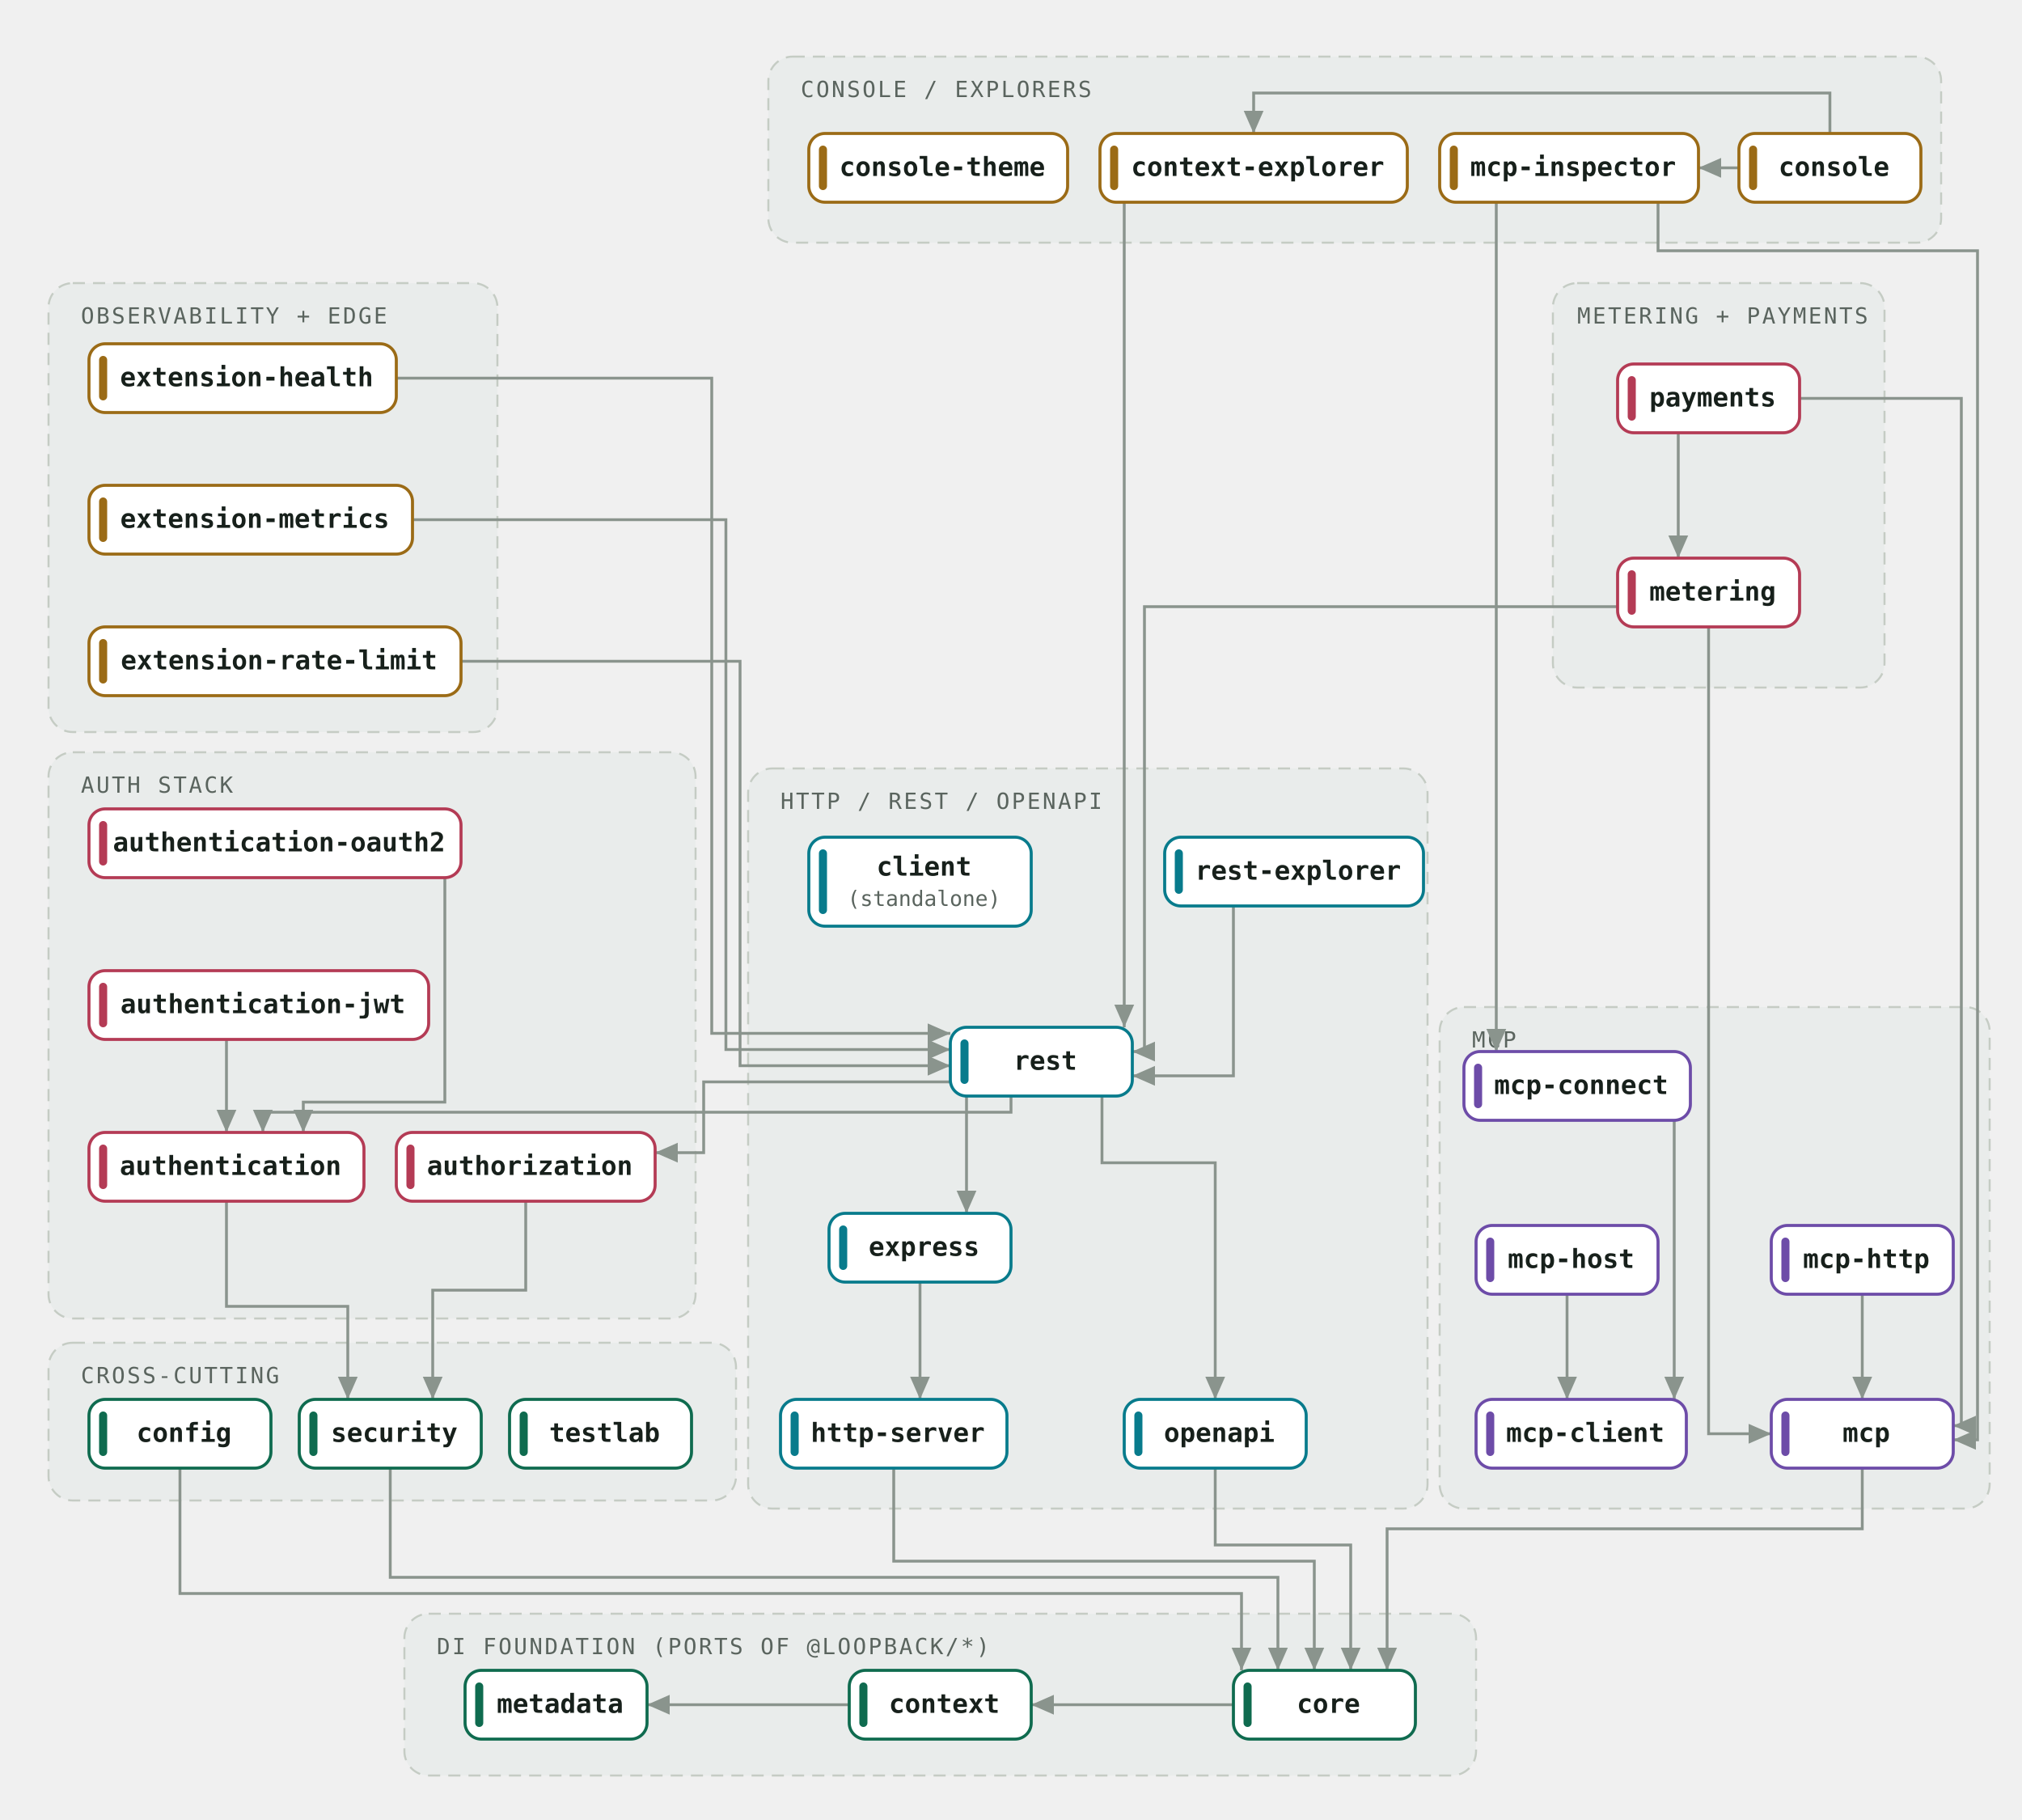
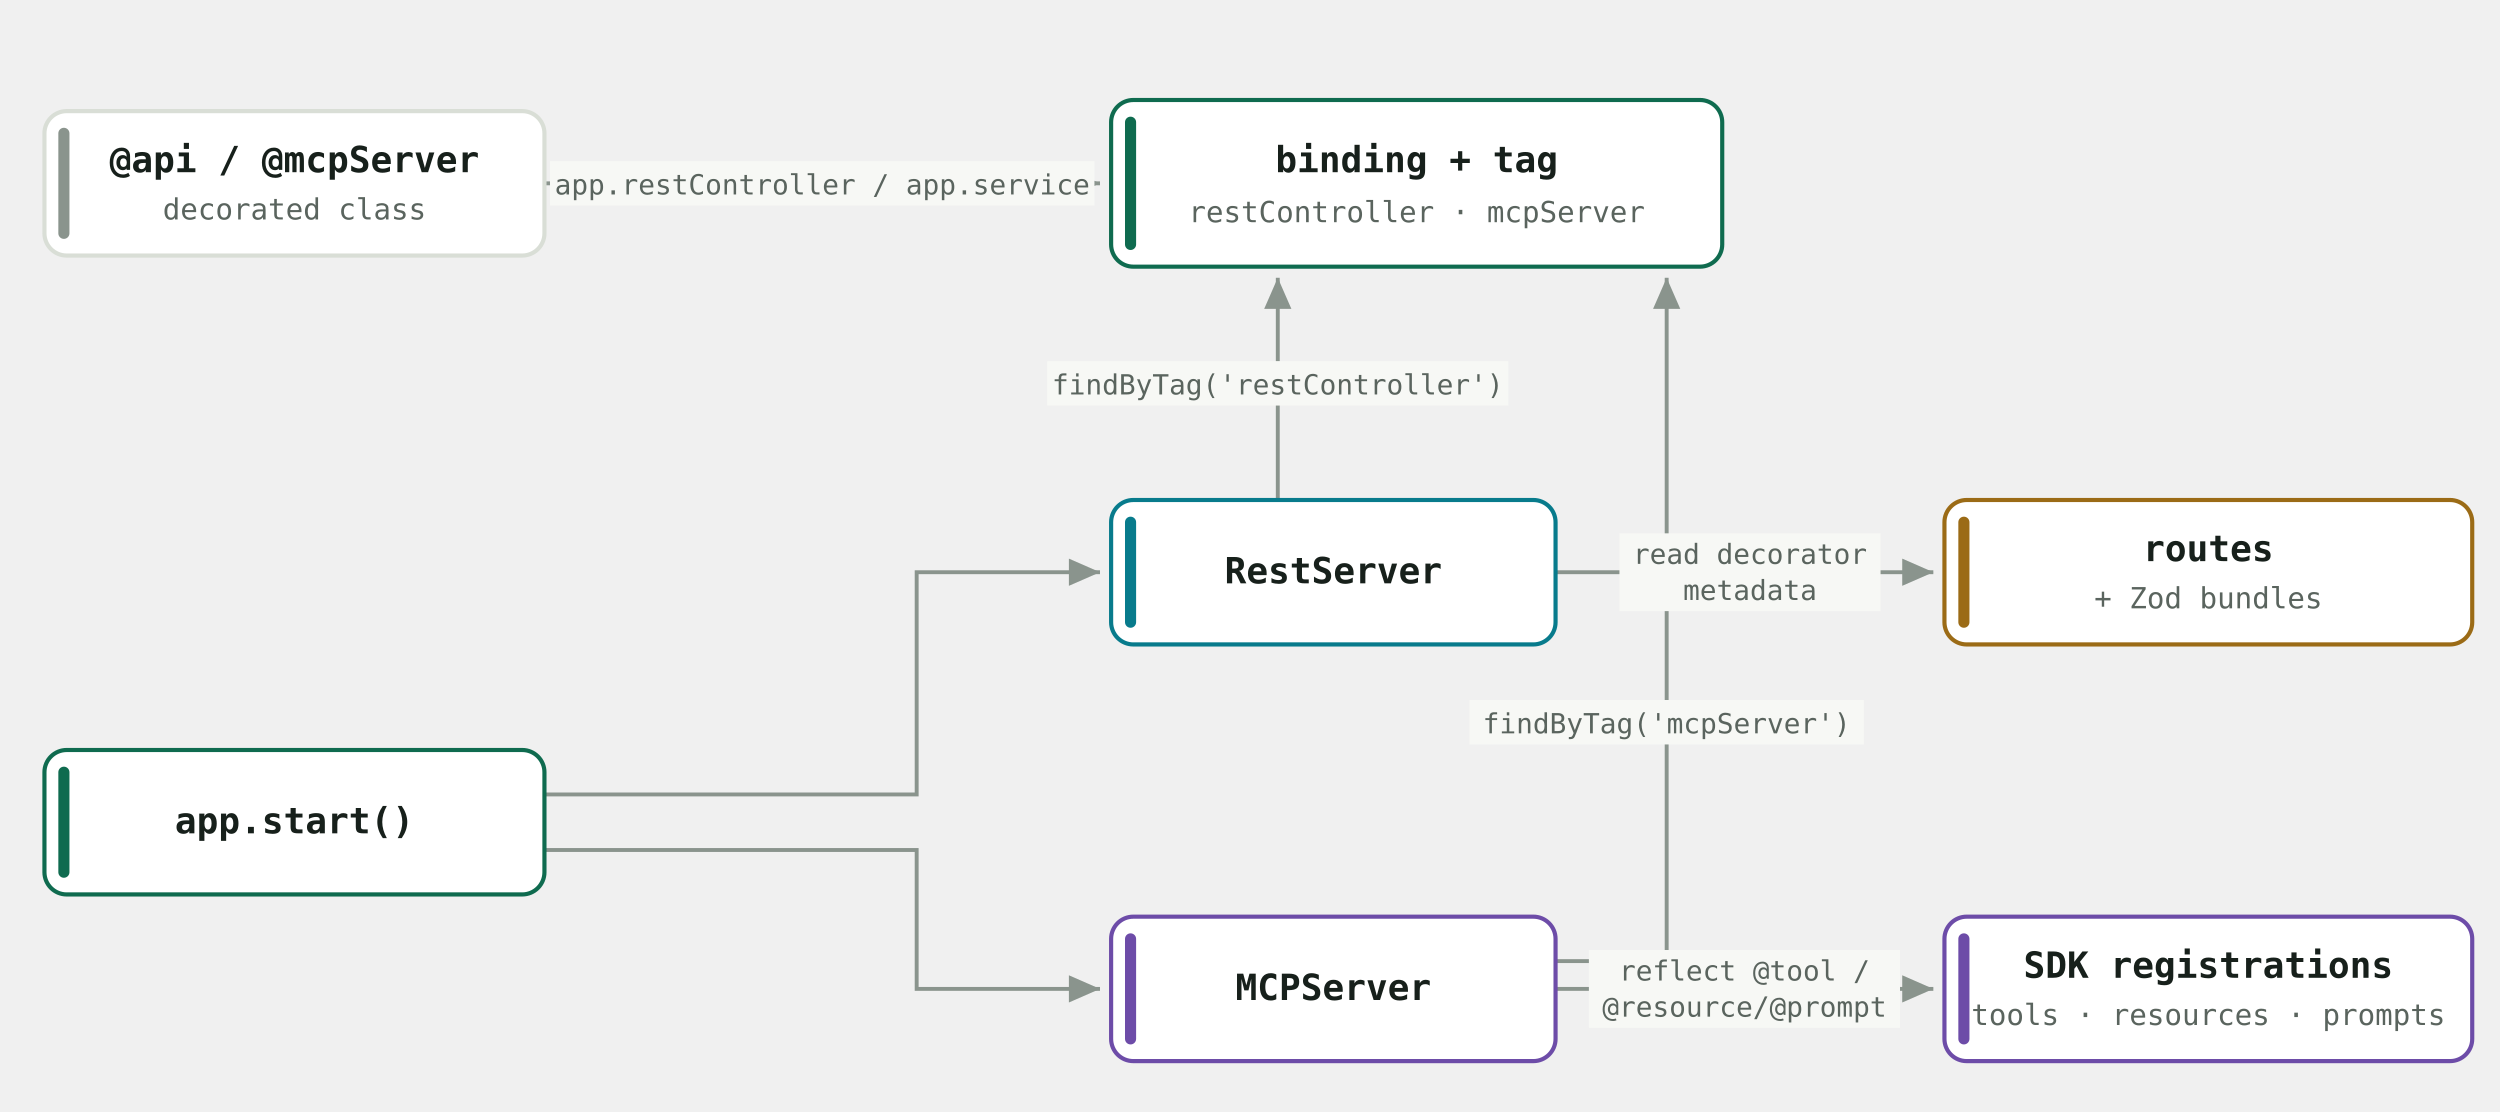
- <svg xmlns="http://www.w3.org/2000/svg" viewBox="0 0 1000 900" width="1000" height="900" role="img" aria-label="Package layering: DI foundation at the bottom; HTTP/REST, MCP, auth, metering, observability, and console packages build up from it. Arrows mean depends on.">
+ <svg xmlns="http://www.w3.org/2000/svg" viewBox="0 0 900 400" width="900" height="400" role="img" aria-label="Discovery: decorated classes become tagged bindings; app.start() lets each server findByTag and read metadata">
  <defs>
    <marker id="arrow" markerWidth="8" markerHeight="7" refX="8" refY="3.5" orient="auto">
      <path d="M0,0 L8,3.5 L0,7 z" fill="#8a948d" />
    </marker>
  </defs>
  <g font-family="ui-monospace, SFMono-Regular, Menlo, monospace">
-     <g fill="rgba(15,107,79,0.03)" stroke="#c5ccc4" stroke-width="1" stroke-dasharray="6,4">
-       <rect x="380" y="28" width="580" height="92" rx="12" />
-       <rect x="24" y="140" width="222" height="222" rx="12" />
-       <rect x="768" y="140" width="164" height="200" rx="12" />
-       <rect x="24" y="372" width="320" height="280" rx="12" />
-       <rect x="370" y="380" width="336" height="366" rx="12" />
-       <rect x="712" y="498" width="272" height="248" rx="12" />
-       <rect x="24" y="664" width="340" height="78" rx="12" />
-       <rect x="200" y="798" width="530" height="80" rx="12" />
+     <g fill="none" stroke="#8a948d" stroke-width="1.4">
+       <path d="M196,66 L396,66" marker-end="url(#arrow)" />
+       <path d="M196,286 L330,286 L330,206 L396,206" marker-end="url(#arrow)" />
+       <path d="M196,306 L330,306 L330,356 L396,356" marker-end="url(#arrow)" />
+       <path d="M460,180 L460,100" marker-end="url(#arrow)" />
+       <path d="M560,346 L600,346 L600,100" marker-end="url(#arrow)" />
+       <path d="M560,206 L696,206" marker-end="url(#arrow)" />
+       <path d="M560,356 L696,356" marker-end="url(#arrow)" />
    </g>
-     <g font-size="11" letter-spacing="1" fill="#5a645e">
-       <text x="396" y="48">CONSOLE / EXPLORERS</text>
-       <text x="40" y="160">OBSERVABILITY + EDGE</text>
-       <text x="780" y="160">METERING + PAYMENTS</text>
-       <text x="40" y="392">AUTH STACK</text>
-       <text x="386" y="400">HTTP / REST / OPENAPI</text>
-       <text x="728" y="518">MCP</text>
-       <text x="40" y="684">CROSS-CUTTING</text>
-       <text x="216" y="818">DI FOUNDATION (PORTS OF @LOOPBACK/*)</text>
+     <g font-size="10" fill="#5a645e" text-anchor="middle">
+       <rect x="198" y="58" width="196" height="16" fill="#f7f8f5" />
+       <text x="296" y="70">app.restController / app.service</text>
+       <rect x="377" y="130" width="166" height="16" fill="#f7f8f5" />
+       <text x="460" y="142">findByTag('restController')</text>
+       <rect x="529" y="252" width="142" height="16" fill="#f7f8f5" />
+       <text x="600" y="264">findByTag('mcpServer')</text>
+       <rect x="583" y="192" width="94" height="28" fill="#f7f8f5" />
+       <text x="630" y="203">read decorator</text>
+       <text x="630" y="216">metadata</text>
+       <rect x="572" y="342" width="112" height="28" fill="#f7f8f5" />
+       <text x="628" y="353">reflect @tool /</text>
+       <text x="628" y="366">@resource/@prompt</text>
    </g>
-     <g fill="none" stroke="#8a948d" stroke-width="1.4">
-       <path d="M420,843 L320,843" marker-end="url(#arrow)" />
-       <path d="M610,843 L510,843" marker-end="url(#arrow)" />
-       <path d="M89,726 L89,788 L614,788 L614,826" marker-end="url(#arrow)" />
-       <path d="M193,726 L193,780 L632,780 L632,826" marker-end="url(#arrow)" />
-       <path d="M442,726 L442,772 L650,772 L650,826" marker-end="url(#arrow)" />
-       <path d="M601,726 L601,764 L668,764 L668,826" marker-end="url(#arrow)" />
-       <path d="M921,726 L921,756 L686,756 L686,826" marker-end="url(#arrow)" />
-       <path d="M455,634 L455,692" marker-end="url(#arrow)" />
-       <path d="M478,542 L478,600" marker-end="url(#arrow)" />
-       <path d="M545,542 L545,575 L601,575 L601,692" marker-end="url(#arrow)" />
-       <path d="M610,448 L610,532 L560,532" marker-end="url(#arrow)" />
-       <path d="M112,514 L112,560" marker-end="url(#arrow)" />
-       <path d="M220,434 L220,545 L150,545 L150,560" marker-end="url(#arrow)" />
-       <path d="M112,594 L112,646 L172,646 L172,692" marker-end="url(#arrow)" />
-       <path d="M260,594 L260,638 L214,638 L214,692" marker-end="url(#arrow)" />
-       <path d="M500,542 L500,550 L130,550 L130,560" marker-end="url(#arrow)" />
-       <path d="M470,535 L348,535 L348,570 L324,570" marker-end="url(#arrow)" />
-       <path d="M196,187 L352,187 L352,511 L470,511" marker-end="url(#arrow)" />
-       <path d="M204,257 L359,257 L359,519 L470,519" marker-end="url(#arrow)" />
-       <path d="M228,327 L366,327 L366,527 L470,527" marker-end="url(#arrow)" />
-       <path d="M830,214 L830,276" marker-end="url(#arrow)" />
-       <path d="M890,197 L970,197 L970,705 L966,705" marker-end="url(#arrow)" />
-       <path d="M800,300 L566,300 L566,520 L560,520" marker-end="url(#arrow)" />
-       <path d="M845,310 L845,709 L876,709" marker-end="url(#arrow)" />
-       <path d="M921,640 L921,692" marker-end="url(#arrow)" />
-       <path d="M775,640 L775,692" marker-end="url(#arrow)" />
-       <path d="M828,554 L828,692" marker-end="url(#arrow)" />
-       <path d="M860,83 L840,83" marker-end="url(#arrow)" />
-       <path d="M905,66 L905,46 L620,46 L620,66" marker-end="url(#arrow)" />
-       <path d="M556,100 L556,508" marker-end="url(#arrow)" />
-       <path d="M740,100 L740,520" marker-end="url(#arrow)" />
-       <path d="M820,100 L820,124 L978,124 L978,712 L966,712" marker-end="url(#arrow)" />
+     <g>
+       <rect x="16" y="40" width="180" height="52" rx="8" fill="#ffffff" stroke="#d9ded6" stroke-width="1.5" />
+       <rect x="21" y="46" width="4" height="40" rx="2" fill="#8a948d" />
+       <text x="106" y="62" font-size="13" font-weight="600" fill="#17201b" text-anchor="middle">@api / @mcpServer</text>
+       <text x="106" y="79" font-size="10.5" fill="#5a645e" text-anchor="middle">decorated class</text>
    </g>
-     <g font-size="13" font-weight="600" fill="#17201b" text-anchor="middle">
-       <g>
-         <rect x="400" y="66" width="128" height="34" rx="8" fill="#ffffff" stroke="#9b6b16" stroke-width="1.5" />
-         <rect x="405" y="72" width="4" height="22" rx="2" fill="#9b6b16" />
-         <text x="466" y="87">console-theme</text>
-       </g>
-       <g>
-         <rect x="544" y="66" width="152" height="34" rx="8" fill="#ffffff" stroke="#9b6b16" stroke-width="1.5" />
-         <rect x="549" y="72" width="4" height="22" rx="2" fill="#9b6b16" />
-         <text x="622" y="87">context-explorer</text>
-       </g>
-       <g>
-         <rect x="712" y="66" width="128" height="34" rx="8" fill="#ffffff" stroke="#9b6b16" stroke-width="1.5" />
-         <rect x="717" y="72" width="4" height="22" rx="2" fill="#9b6b16" />
-         <text x="778" y="87">mcp-inspector</text>
-       </g>
-       <g>
-         <rect x="860" y="66" width="90" height="34" rx="8" fill="#ffffff" stroke="#9b6b16" stroke-width="1.5" />
-         <rect x="865" y="72" width="4" height="22" rx="2" fill="#9b6b16" />
-         <text x="907" y="87">console</text>
-       </g>
-       <g>
-         <rect x="44" y="170" width="152" height="34" rx="8" fill="#ffffff" stroke="#9b6b16" stroke-width="1.5" />
-         <rect x="49" y="176" width="4" height="22" rx="2" fill="#9b6b16" />
-         <text x="122" y="191">extension-health</text>
-       </g>
-       <g>
-         <rect x="44" y="240" width="160" height="34" rx="8" fill="#ffffff" stroke="#9b6b16" stroke-width="1.5" />
-         <rect x="49" y="246" width="4" height="22" rx="2" fill="#9b6b16" />
-         <text x="126" y="261">extension-metrics</text>
-       </g>
-       <g>
-         <rect x="44" y="310" width="184" height="34" rx="8" fill="#ffffff" stroke="#9b6b16" stroke-width="1.5" />
-         <rect x="49" y="316" width="4" height="22" rx="2" fill="#9b6b16" />
-         <text x="138" y="331">extension-rate-limit</text>
-       </g>
-       <g>
-         <rect x="800" y="180" width="90" height="34" rx="8" fill="#ffffff" stroke="#b43b55" stroke-width="1.5" />
-         <rect x="805" y="186" width="4" height="22" rx="2" fill="#b43b55" />
-         <text x="847" y="201">payments</text>
-       </g>
-       <g>
-         <rect x="800" y="276" width="90" height="34" rx="8" fill="#ffffff" stroke="#b43b55" stroke-width="1.5" />
-         <rect x="805" y="282" width="4" height="22" rx="2" fill="#b43b55" />
-         <text x="847" y="297">metering</text>
-       </g>
-       <g>
-         <rect x="44" y="400" width="184" height="34" rx="8" fill="#ffffff" stroke="#b43b55" stroke-width="1.5" />
-         <rect x="49" y="406" width="4" height="22" rx="2" fill="#b43b55" />
-         <text x="138" y="421">authentication-oauth2</text>
-       </g>
-       <g>
-         <rect x="44" y="480" width="168" height="34" rx="8" fill="#ffffff" stroke="#b43b55" stroke-width="1.5" />
-         <rect x="49" y="486" width="4" height="22" rx="2" fill="#b43b55" />
-         <text x="130" y="501">authentication-jwt</text>
-       </g>
-       <g>
-         <rect x="44" y="560" width="136" height="34" rx="8" fill="#ffffff" stroke="#b43b55" stroke-width="1.5" />
-         <rect x="49" y="566" width="4" height="22" rx="2" fill="#b43b55" />
-         <text x="114" y="581">authentication</text>
-       </g>
-       <g>
-         <rect x="196" y="560" width="128" height="34" rx="8" fill="#ffffff" stroke="#b43b55" stroke-width="1.5" />
-         <rect x="201" y="566" width="4" height="22" rx="2" fill="#b43b55" />
-         <text x="262" y="581">authorization</text>
-       </g>
-       <g>
-         <rect x="400" y="414" width="110" height="44" rx="8" fill="#ffffff" stroke="#087b8c" stroke-width="1.5" />
-         <rect x="405" y="420" width="4" height="32" rx="2" fill="#087b8c" />
-         <text x="457" y="433">client</text>
-         <text x="457" y="448" font-size="10.5" font-weight="400" fill="#5a645e">(standalone)</text>
-       </g>
-       <g>
-         <rect x="576" y="414" width="128" height="34" rx="8" fill="#ffffff" stroke="#087b8c" stroke-width="1.5" />
-         <rect x="581" y="420" width="4" height="22" rx="2" fill="#087b8c" />
-         <text x="642" y="435">rest-explorer</text>
-       </g>
-       <g>
-         <rect x="470" y="508" width="90" height="34" rx="8" fill="#ffffff" stroke="#087b8c" stroke-width="1.5" />
-         <rect x="475" y="514" width="4" height="22" rx="2" fill="#087b8c" />
-         <text x="517" y="529">rest</text>
-       </g>
-       <g>
-         <rect x="410" y="600" width="90" height="34" rx="8" fill="#ffffff" stroke="#087b8c" stroke-width="1.5" />
-         <rect x="415" y="606" width="4" height="22" rx="2" fill="#087b8c" />
-         <text x="457" y="621">express</text>
-       </g>
-       <g>
-         <rect x="386" y="692" width="112" height="34" rx="8" fill="#ffffff" stroke="#087b8c" stroke-width="1.5" />
-         <rect x="391" y="698" width="4" height="22" rx="2" fill="#087b8c" />
-         <text x="444" y="713">http-server</text>
-       </g>
-       <g>
-         <rect x="556" y="692" width="90" height="34" rx="8" fill="#ffffff" stroke="#087b8c" stroke-width="1.5" />
-         <rect x="561" y="698" width="4" height="22" rx="2" fill="#087b8c" />
-         <text x="603" y="713">openapi</text>
-       </g>
-       <g>
-         <rect x="724" y="520" width="112" height="34" rx="8" fill="#ffffff" stroke="#6d4ca8" stroke-width="1.5" />
-         <rect x="729" y="526" width="4" height="22" rx="2" fill="#6d4ca8" />
-         <text x="782" y="541">mcp-connect</text>
-       </g>
-       <g>
-         <rect x="730" y="606" width="90" height="34" rx="8" fill="#ffffff" stroke="#6d4ca8" stroke-width="1.5" />
-         <rect x="735" y="612" width="4" height="22" rx="2" fill="#6d4ca8" />
-         <text x="777" y="627">mcp-host</text>
-       </g>
-       <g>
-         <rect x="876" y="606" width="90" height="34" rx="8" fill="#ffffff" stroke="#6d4ca8" stroke-width="1.5" />
-         <rect x="881" y="612" width="4" height="22" rx="2" fill="#6d4ca8" />
-         <text x="923" y="627">mcp-http</text>
-       </g>
-       <g>
-         <rect x="730" y="692" width="104" height="34" rx="8" fill="#ffffff" stroke="#6d4ca8" stroke-width="1.5" />
-         <rect x="735" y="698" width="4" height="22" rx="2" fill="#6d4ca8" />
-         <text x="784" y="713">mcp-client</text>
-       </g>
-       <g>
-         <rect x="876" y="692" width="90" height="34" rx="8" fill="#ffffff" stroke="#6d4ca8" stroke-width="1.5" />
-         <rect x="881" y="698" width="4" height="22" rx="2" fill="#6d4ca8" />
-         <text x="923" y="713">mcp</text>
-       </g>
-       <g>
-         <rect x="44" y="692" width="90" height="34" rx="8" fill="#ffffff" stroke="#0f6b4f" stroke-width="1.5" />
-         <rect x="49" y="698" width="4" height="22" rx="2" fill="#0f6b4f" />
-         <text x="91" y="713">config</text>
-       </g>
-       <g>
-         <rect x="148" y="692" width="90" height="34" rx="8" fill="#ffffff" stroke="#0f6b4f" stroke-width="1.5" />
-         <rect x="153" y="698" width="4" height="22" rx="2" fill="#0f6b4f" />
-         <text x="195" y="713">security</text>
-       </g>
-       <g>
-         <rect x="252" y="692" width="90" height="34" rx="8" fill="#ffffff" stroke="#0f6b4f" stroke-width="1.5" />
-         <rect x="257" y="698" width="4" height="22" rx="2" fill="#0f6b4f" />
-         <text x="299" y="713">testlab</text>
-       </g>
-       <g>
-         <rect x="230" y="826" width="90" height="34" rx="8" fill="#ffffff" stroke="#0f6b4f" stroke-width="1.5" />
-         <rect x="235" y="832" width="4" height="22" rx="2" fill="#0f6b4f" />
-         <text x="277" y="847">metadata</text>
-       </g>
-       <g>
-         <rect x="420" y="826" width="90" height="34" rx="8" fill="#ffffff" stroke="#0f6b4f" stroke-width="1.5" />
-         <rect x="425" y="832" width="4" height="22" rx="2" fill="#0f6b4f" />
-         <text x="467" y="847">context</text>
-       </g>
-       <g>
-         <rect x="610" y="826" width="90" height="34" rx="8" fill="#ffffff" stroke="#0f6b4f" stroke-width="1.5" />
-         <rect x="615" y="832" width="4" height="22" rx="2" fill="#0f6b4f" />
-         <text x="657" y="847">core</text>
-       </g>
+     <g>
+       <rect x="400" y="36" width="220" height="60" rx="8" fill="#ffffff" stroke="#0f6b4f" stroke-width="1.5" />
+       <rect x="405" y="42" width="4" height="48" rx="2" fill="#0f6b4f" />
+       <text x="510" y="62" font-size="13" font-weight="600" fill="#17201b" text-anchor="middle">binding + tag</text>
+       <text x="510" y="80" font-size="10.5" fill="#5a645e" text-anchor="middle">restController · mcpServer</text>
+     </g>
+     <g>
+       <rect x="16" y="270" width="180" height="52" rx="8" fill="#ffffff" stroke="#0f6b4f" stroke-width="1.5" />
+       <rect x="21" y="276" width="4" height="40" rx="2" fill="#0f6b4f" />
+       <text x="106" y="300" font-size="13" font-weight="600" fill="#17201b" text-anchor="middle">app.start()</text>
+     </g>
+     <g>
+       <rect x="400" y="180" width="160" height="52" rx="8" fill="#ffffff" stroke="#087b8c" stroke-width="1.5" />
+       <rect x="405" y="186" width="4" height="40" rx="2" fill="#087b8c" />
+       <text x="480" y="210" font-size="13" font-weight="600" fill="#17201b" text-anchor="middle">RestServer</text>
+     </g>
+     <g>
+       <rect x="400" y="330" width="160" height="52" rx="8" fill="#ffffff" stroke="#6d4ca8" stroke-width="1.5" />
+       <rect x="405" y="336" width="4" height="40" rx="2" fill="#6d4ca8" />
+       <text x="480" y="360" font-size="13" font-weight="600" fill="#17201b" text-anchor="middle">MCPServer</text>
+     </g>
+     <g>
+       <rect x="700" y="180" width="190" height="52" rx="8" fill="#ffffff" stroke="#9b6b16" stroke-width="1.5" />
+       <rect x="705" y="186" width="4" height="40" rx="2" fill="#9b6b16" />
+       <text x="795" y="202" font-size="13" font-weight="600" fill="#17201b" text-anchor="middle">routes</text>
+       <text x="795" y="219" font-size="10.5" fill="#5a645e" text-anchor="middle">+ Zod bundles</text>
+     </g>
+     <g>
+       <rect x="700" y="330" width="190" height="52" rx="8" fill="#ffffff" stroke="#6d4ca8" stroke-width="1.5" />
+       <rect x="705" y="336" width="4" height="40" rx="2" fill="#6d4ca8" />
+       <text x="795" y="352" font-size="13" font-weight="600" fill="#17201b" text-anchor="middle">SDK registrations</text>
+       <text x="795" y="369" font-size="10.5" fill="#5a645e" text-anchor="middle">tools · resources · prompts</text>
    </g>
  </g>
</svg>
